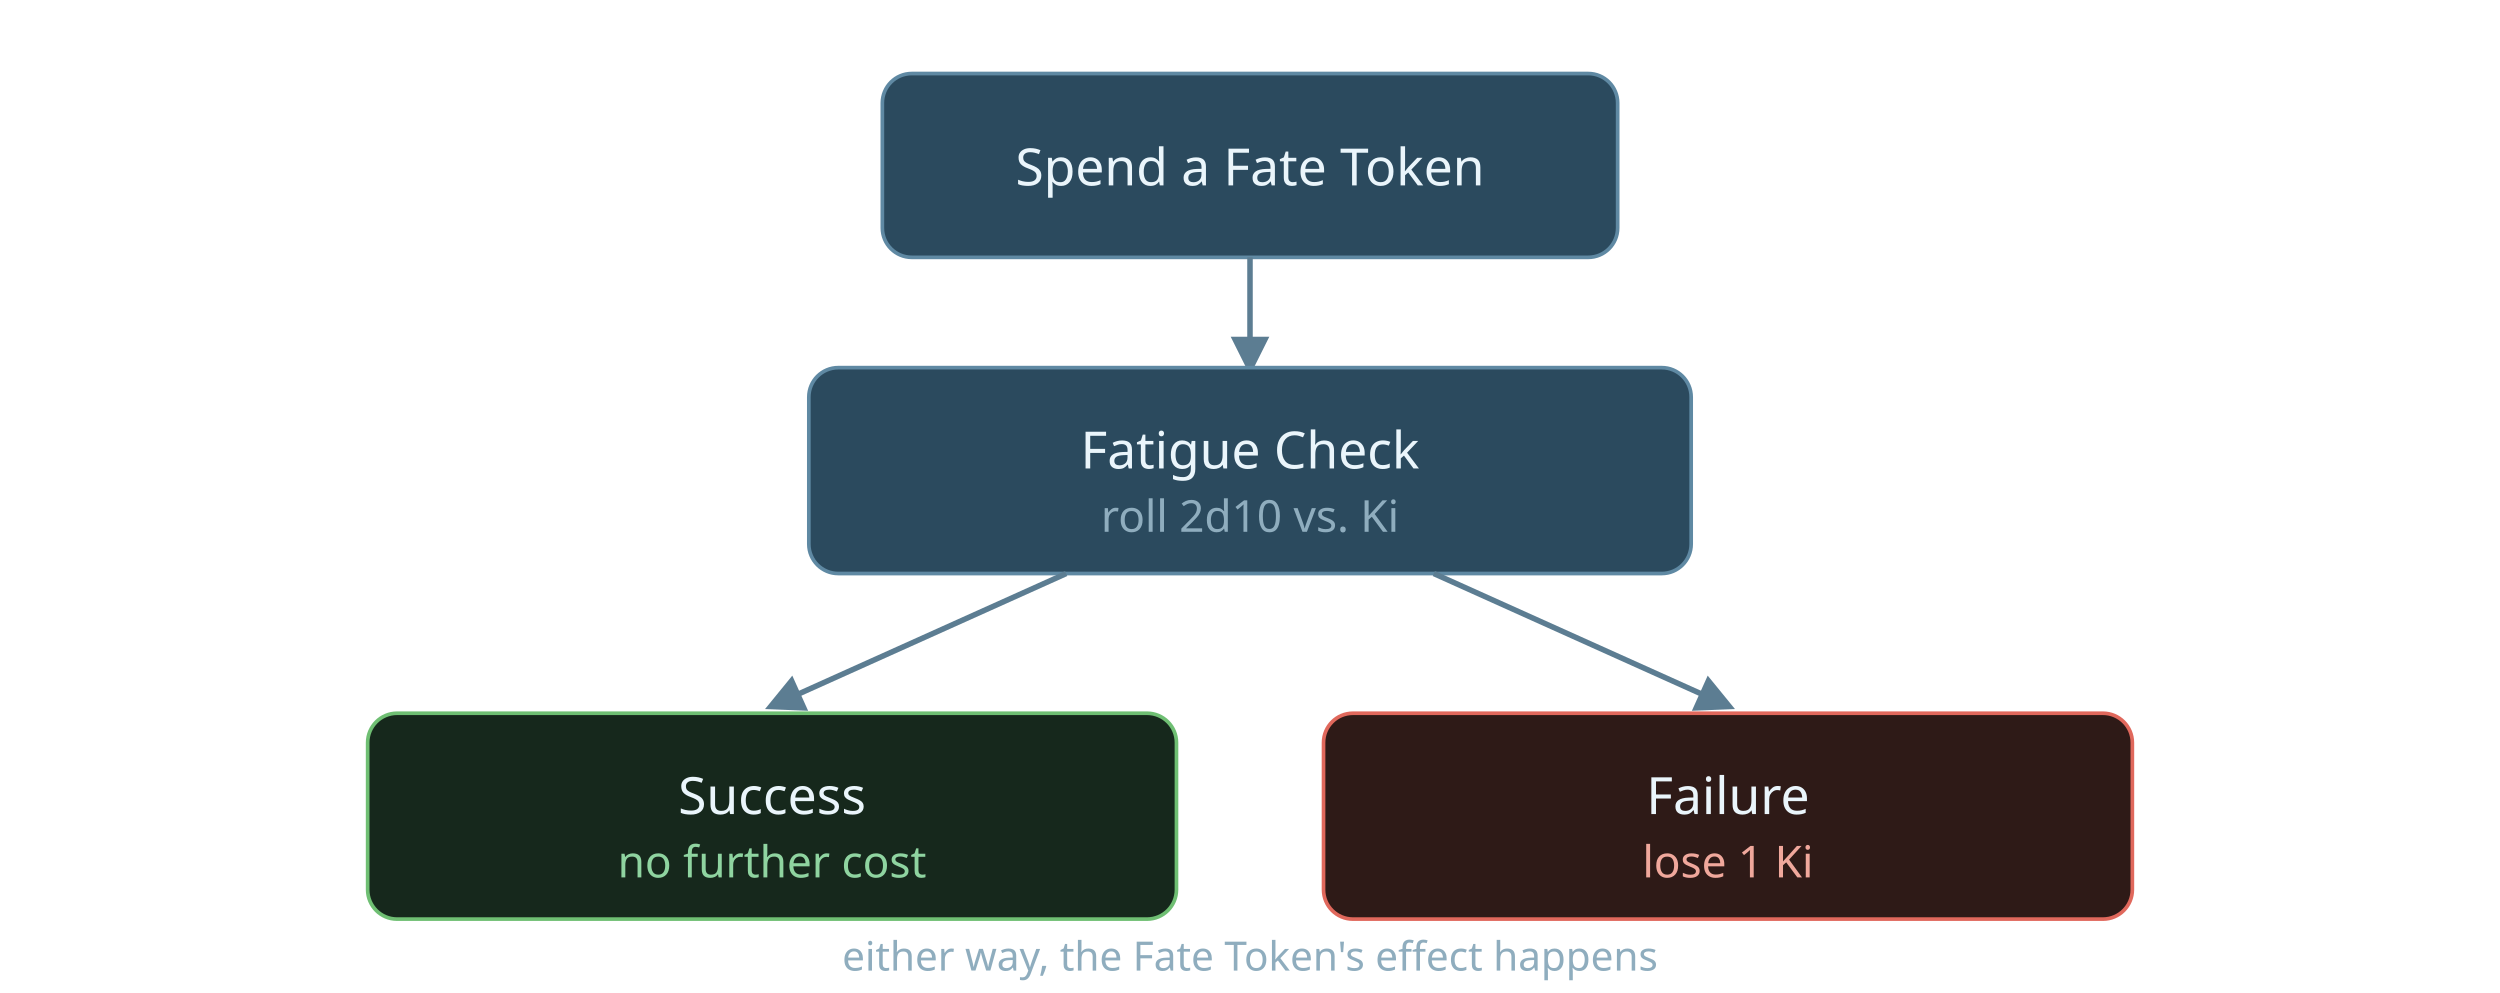
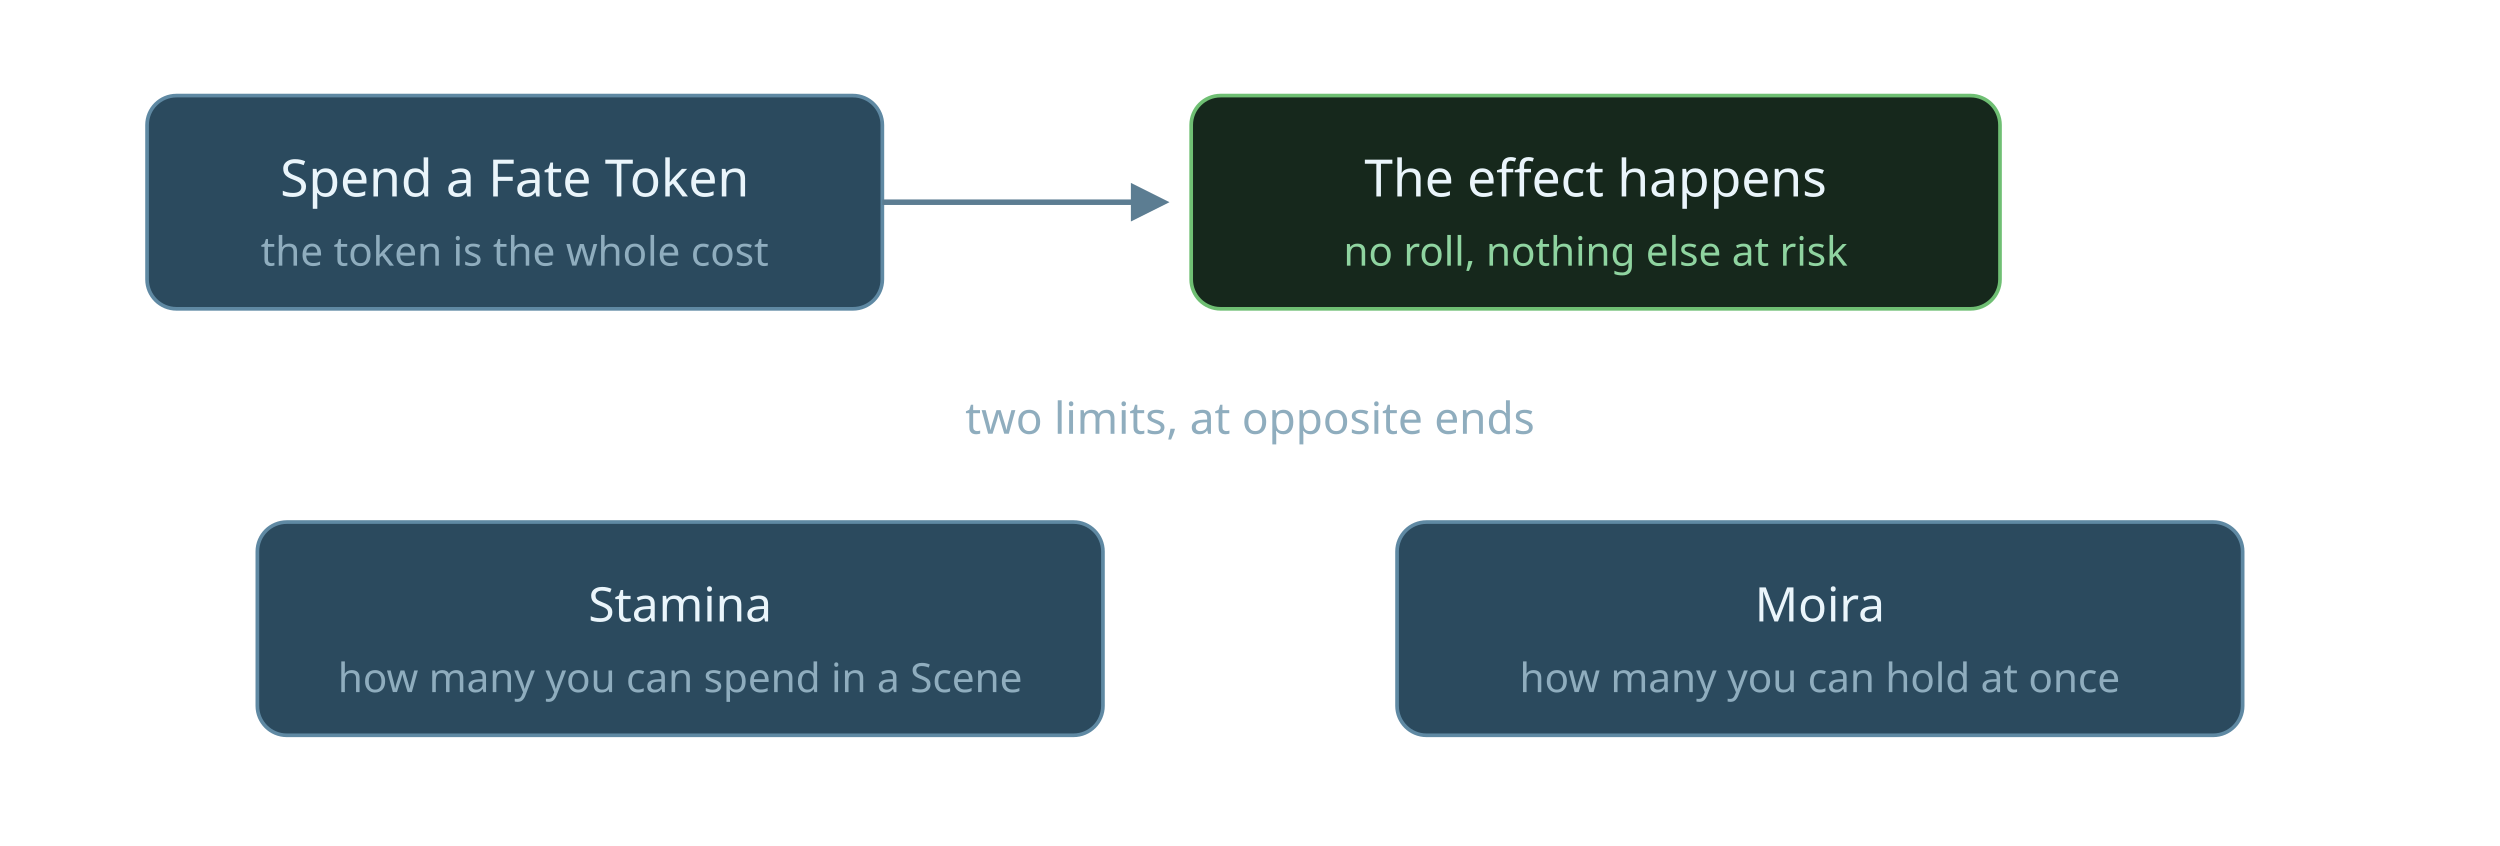
- <svg xmlns="http://www.w3.org/2000/svg" width="680" height="270" viewBox="0 0 680 270" role="img">
+ <svg xmlns="http://www.w3.org/2000/svg" width="680" height="230" viewBox="0 0 680 230" role="img">
  <defs>
    <marker id="arrow" viewBox="0 0 10 10" refX="8" refY="5" markerWidth="7" markerHeight="7" orient="auto-start-reverse">
      <path d="M0,0 L10,5 L0,10 z" fill="#5c7d92" />
    </marker>
  </defs>
-   <rect x="240" y="20" width="200" height="50" rx="8" fill="#2b4a5e" stroke="#5f89a3" stroke-width="1" />
-   <text x="340" y="45" text-anchor="middle" dominant-baseline="central" font-family="sans-serif" font-size="14" font-weight="500" fill="#eaf5fb">Spend a Fate Token</text>
-   <line x1="340" y1="70" x2="340" y2="100" stroke="#5c7d92" stroke-width="1.5" marker-end="url(#arrow)" />
-   <rect x="220" y="100" width="240" height="56" rx="8" fill="#2b4a5e" stroke="#5f89a3" stroke-width="1" />
-   <text x="340" y="122" text-anchor="middle" dominant-baseline="central" font-family="sans-serif" font-size="14" font-weight="500" fill="#eaf5fb">Fatigue Check</text>
-   <text x="340" y="140" text-anchor="middle" dominant-baseline="central" font-family="sans-serif" font-size="12" fill="#8fadbe">roll 2d10 vs. Ki</text>
-   <line x1="290" y1="156" x2="210" y2="192" stroke="#5c7d92" stroke-width="1.5" marker-end="url(#arrow)" />
-   <line x1="390" y1="156" x2="470" y2="192" stroke="#5c7d92" stroke-width="1.5" marker-end="url(#arrow)" />
-   <rect x="100" y="194" width="220" height="56" rx="8" fill="#16281c" stroke="#6fbf73" stroke-width="1" />
-   <text x="210" y="216" text-anchor="middle" dominant-baseline="central" font-family="sans-serif" font-size="14" font-weight="500" fill="#eaf5fb">Success</text>
-   <text x="210" y="234" text-anchor="middle" dominant-baseline="central" font-family="sans-serif" font-size="12" fill="#8fd4a0">no further cost</text>
-   <rect x="360" y="194" width="220" height="56" rx="8" fill="#2e1a17" stroke="#e0685c" stroke-width="1" />
-   <text x="470" y="216" text-anchor="middle" dominant-baseline="central" font-family="sans-serif" font-size="14" font-weight="500" fill="#eaf5fb">Failure</text>
-   <text x="470" y="234" text-anchor="middle" dominant-baseline="central" font-family="sans-serif" font-size="12" fill="#f0a89c">lose 1 Ki</text>
-   <text x="340" y="264" text-anchor="middle" font-family="sans-serif" font-size="11" fill="#8fadbe">either way, the Fate Token's effect happens</text>
+   <rect x="40" y="26" width="200" height="58" rx="8" fill="#2b4a5e" stroke="#5f89a3" stroke-width="1" />
+   <text x="140" y="48" text-anchor="middle" dominant-baseline="central" font-family="sans-serif" font-size="14" font-weight="500" fill="#eaf5fb">Spend a Fate Token</text>
+   <text x="140" y="68" text-anchor="middle" dominant-baseline="central" font-family="sans-serif" font-size="11" fill="#8fadbe">the token is the whole cost</text>
+   <line x1="240" y1="55" x2="316" y2="55" stroke="#5c7d92" stroke-width="1.5" marker-end="url(#arrow)" />
+   <rect x="324" y="26" width="220" height="58" rx="8" fill="#16281c" stroke="#6fbf73" stroke-width="1" />
+   <text x="434" y="48" text-anchor="middle" dominant-baseline="central" font-family="sans-serif" font-size="14" font-weight="500" fill="#eaf5fb">The effect happens</text>
+   <text x="434" y="68" text-anchor="middle" dominant-baseline="central" font-family="sans-serif" font-size="11" fill="#8fd4a0">no roll, nothing else at risk</text>
+   <text x="340" y="118" text-anchor="middle" font-family="sans-serif" font-size="12" fill="#8fadbe">two limits, at opposite ends</text>
+   <rect x="70" y="142" width="230" height="58" rx="8" fill="#2b4a5e" stroke="#5f89a3" stroke-width="1" />
+   <text x="185" y="164" text-anchor="middle" dominant-baseline="central" font-family="sans-serif" font-size="13" font-weight="500" fill="#eaf5fb">Stamina</text>
+   <text x="185" y="184" text-anchor="middle" dominant-baseline="central" font-family="sans-serif" font-size="11" fill="#8fadbe">how many you can spend in a Scene</text>
+   <rect x="380" y="142" width="230" height="58" rx="8" fill="#2b4a5e" stroke="#5f89a3" stroke-width="1" />
+   <text x="495" y="164" text-anchor="middle" dominant-baseline="central" font-family="sans-serif" font-size="13" font-weight="500" fill="#eaf5fb">Moira</text>
+   <text x="495" y="184" text-anchor="middle" dominant-baseline="central" font-family="sans-serif" font-size="11" fill="#8fadbe">how many you can hold at once</text>
</svg>
